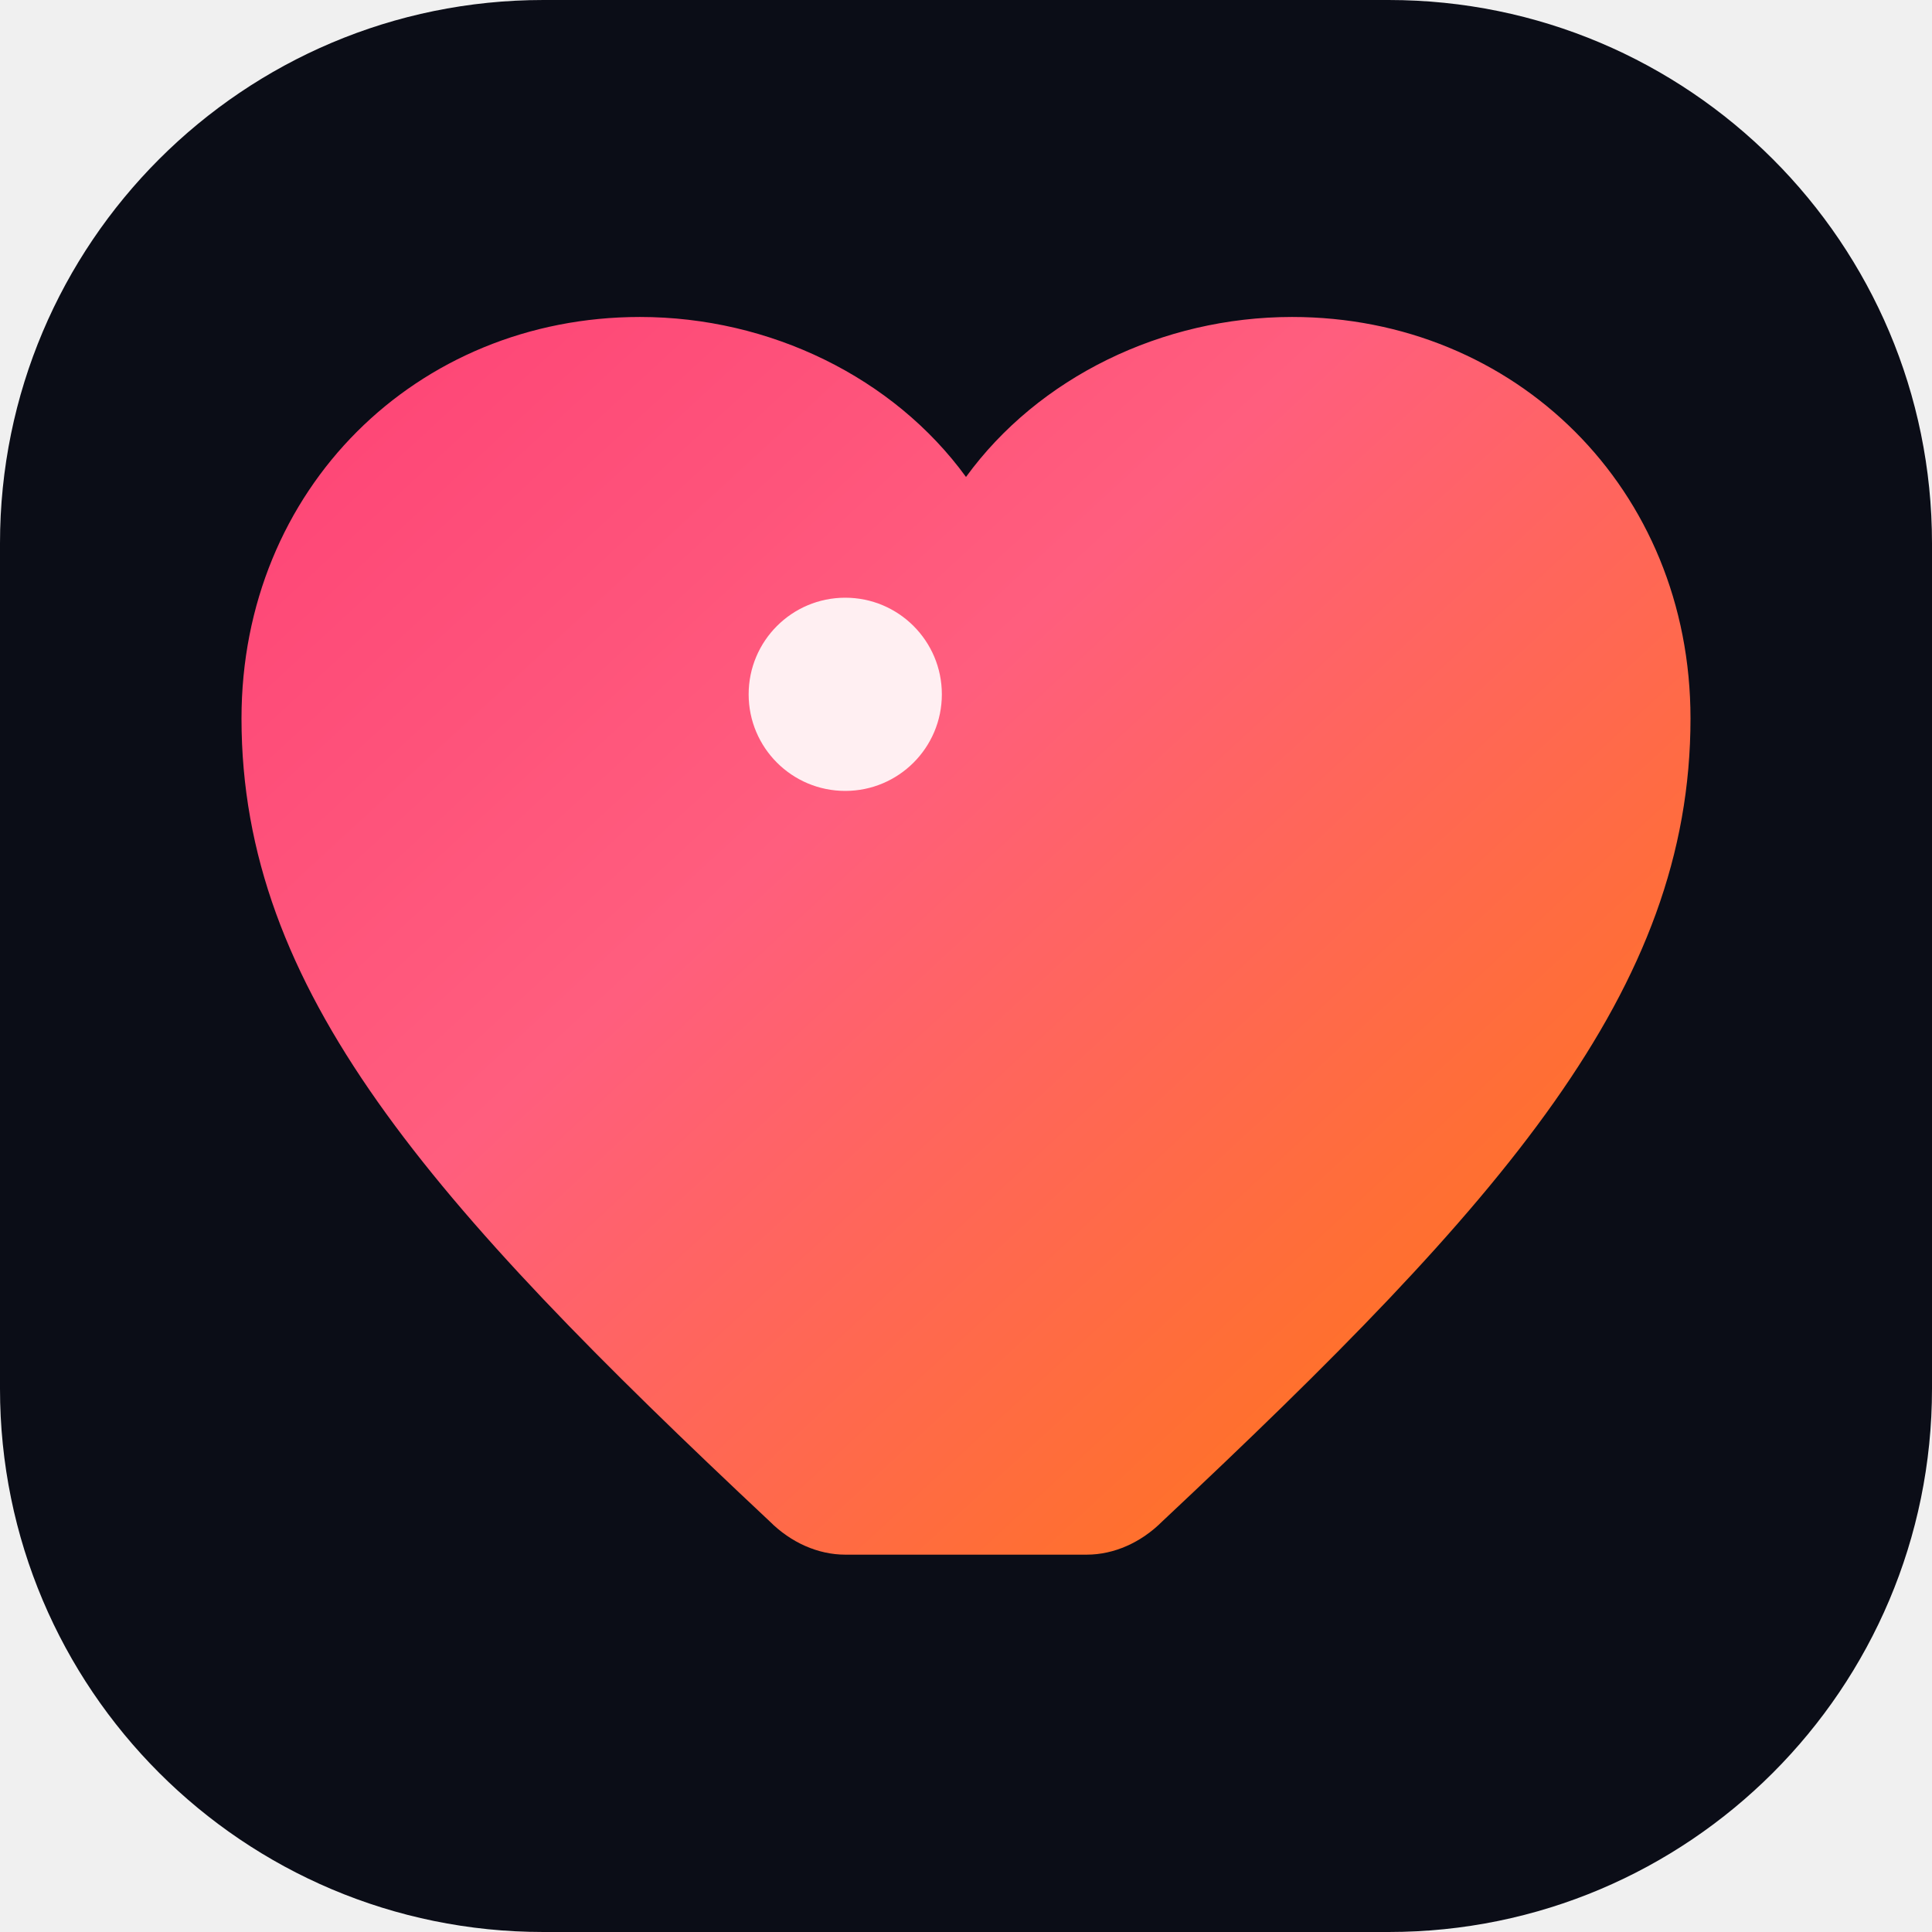
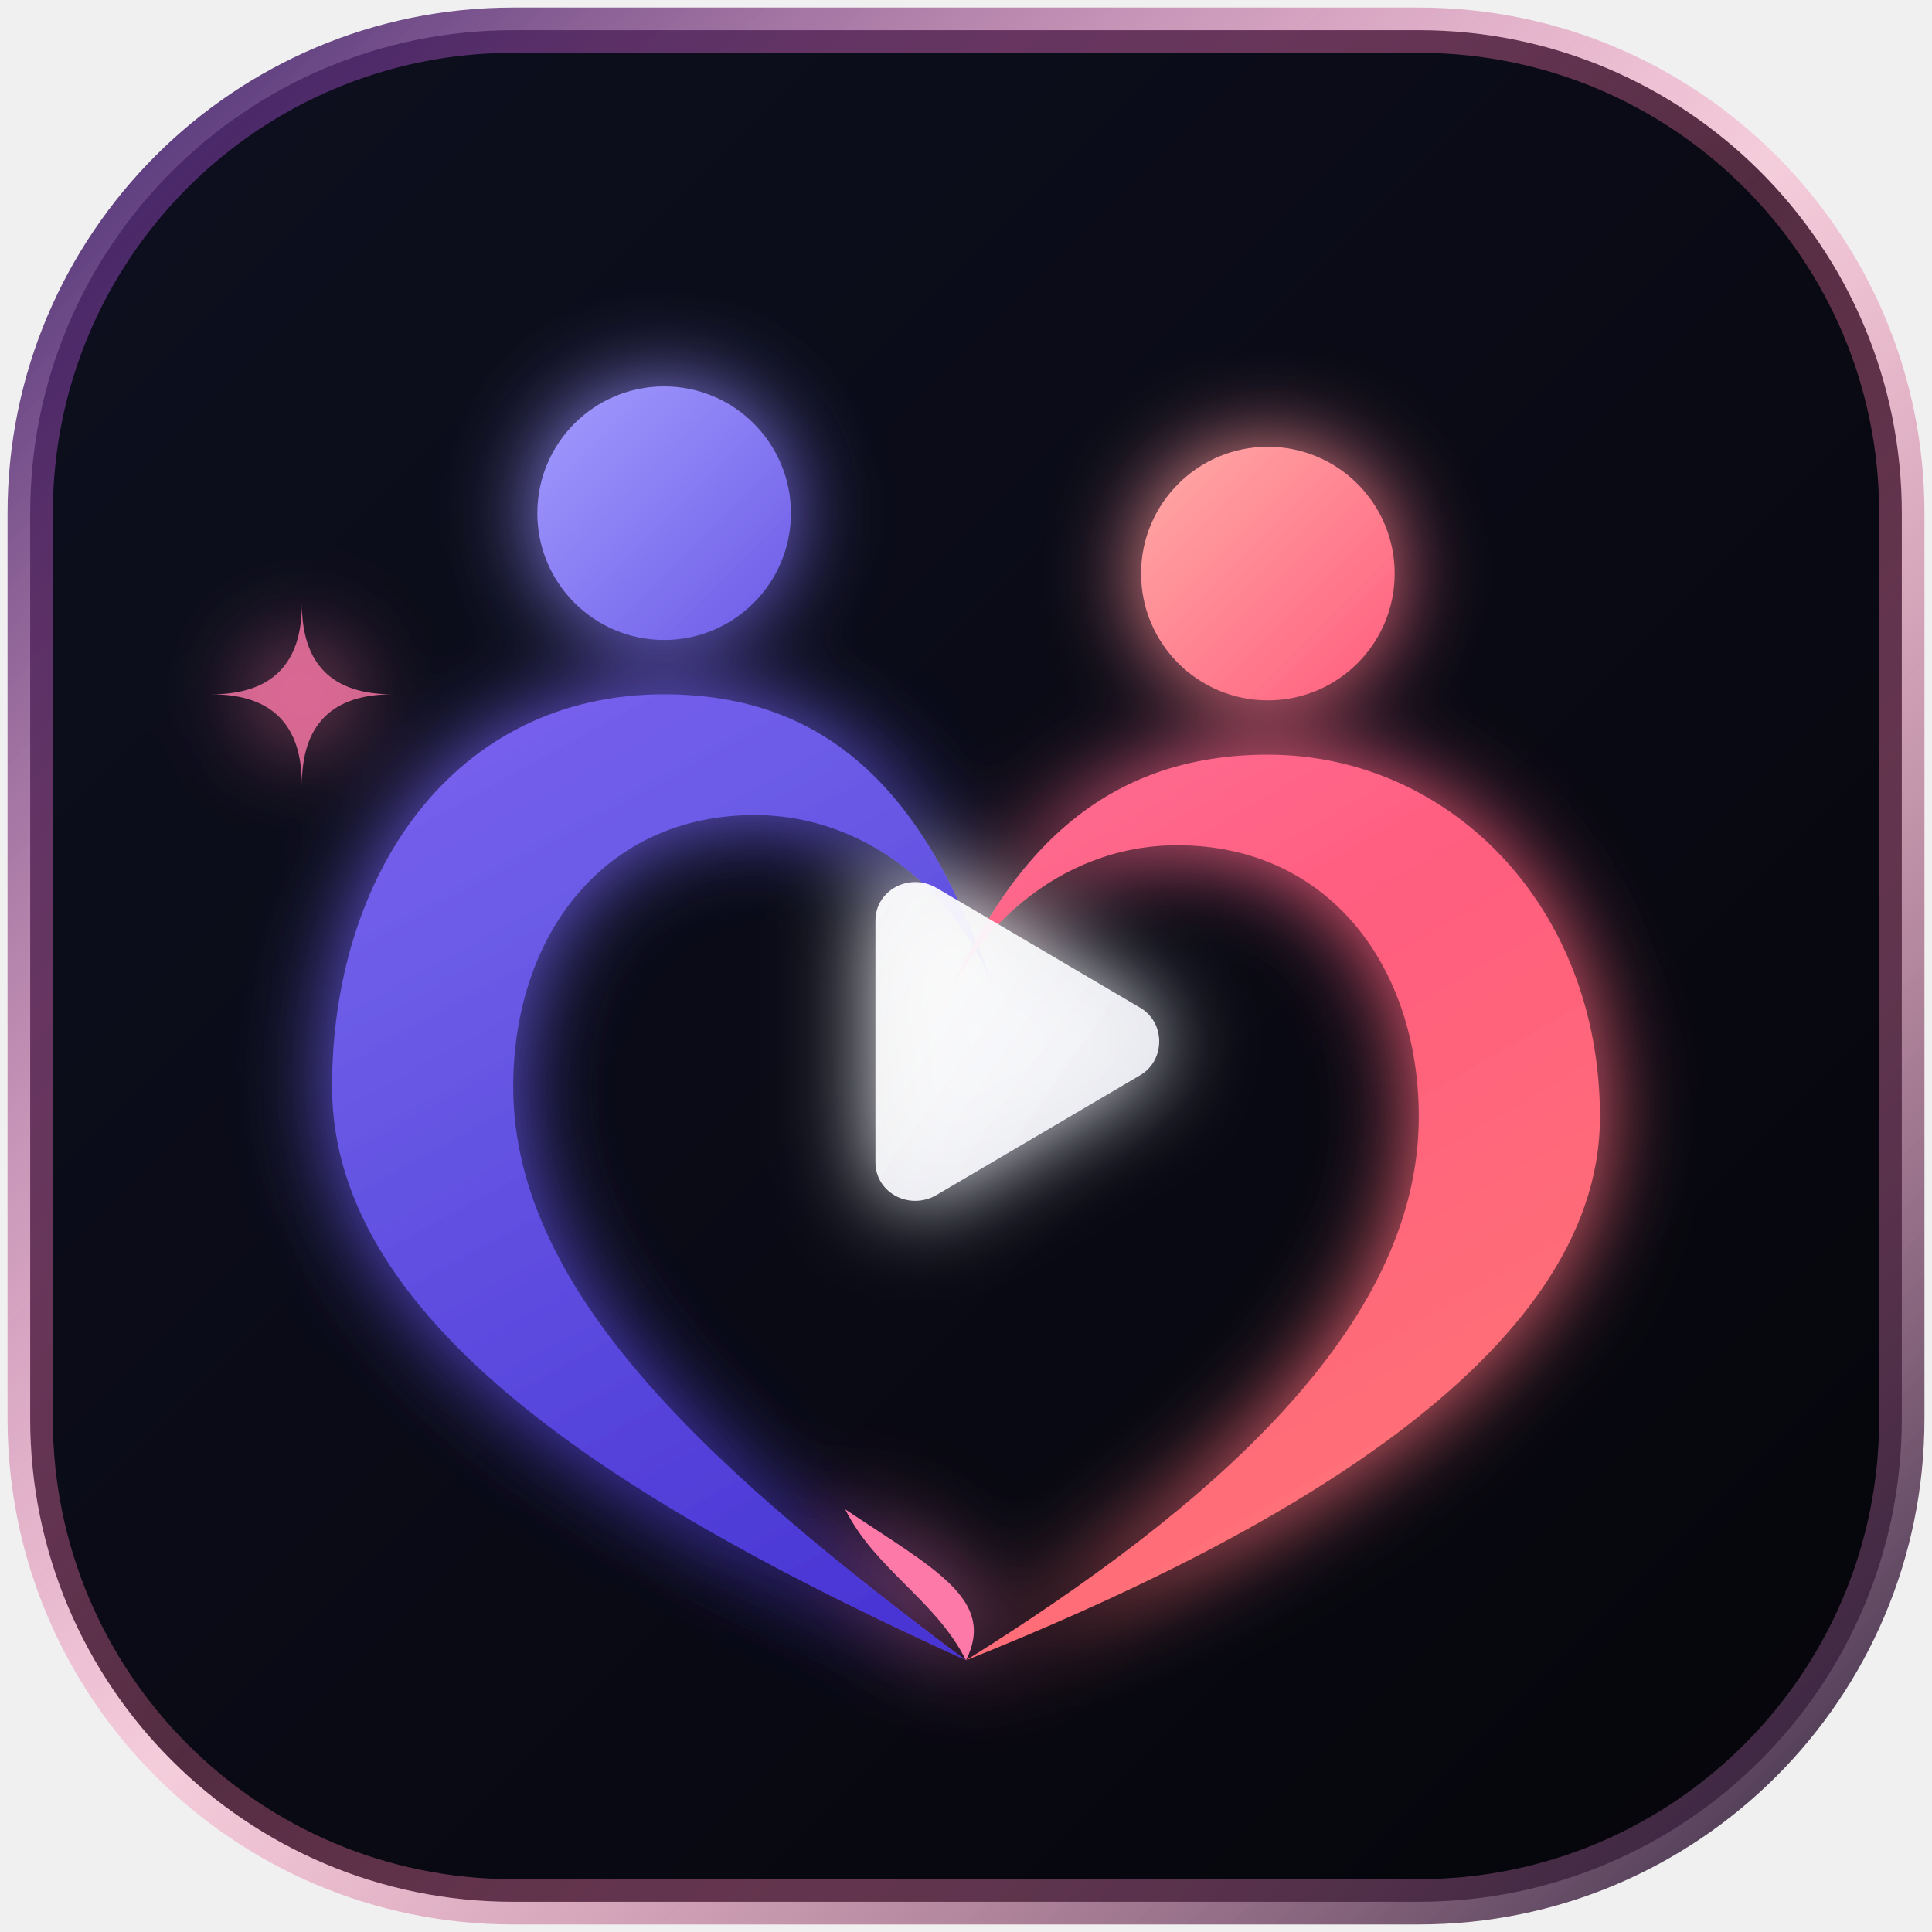
<svg xmlns="http://www.w3.org/2000/svg" viewBox="0 0 64 64" fill="none">
  <defs>
-     <linearGradient id="engazeGradient" x1="8" y1="6" x2="56" y2="58" gradientUnits="userSpaceOnUse">
-       <stop offset="0%" stop-color="#FD3A73" />
-       <stop offset="45%" stop-color="#FF5E7E" />
-       <stop offset="100%" stop-color="#FF7A00" />
+     <linearGradient id="bgGrad" x1="0" y1="0" x2="64" y2="64" gradientUnits="userSpaceOnUse">
+       <stop offset="0%" stop-color="#0E1020" />
+       <stop offset="100%" stop-color="#05050A" />
    </linearGradient>
+     <linearGradient id="borderGrad" x1="0" y1="0" x2="64" y2="64" gradientUnits="userSpaceOnUse">
+       <stop offset="0%" stop-color="#2D1B69" />
+       <stop offset="50%" stop-color="#FD79A8" stop-opacity="0.3" />
+       <stop offset="100%" stop-color="#1F1D36" />
+     </linearGradient>
+     <linearGradient id="leftFigureGrad" x1="12" y1="12" x2="34" y2="52" gradientUnits="userSpaceOnUse">
+       <stop offset="0%" stop-color="#8A63F8" />
+       <stop offset="40%" stop-color="#6C5CE7" />
+       <stop offset="100%" stop-color="#4834D4" />
+     </linearGradient>
+     <linearGradient id="rightFigureGrad" x1="30" y1="14" x2="52" y2="52" gradientUnits="userSpaceOnUse">
+       <stop offset="0%" stop-color="#FD79A8" />
+       <stop offset="50%" stop-color="#FF5E7E" />
+       <stop offset="100%" stop-color="#FF7675" />
+     </linearGradient>
+     <linearGradient id="leftHeadGrad" x1="18" y1="13" x2="26" y2="21" gradientUnits="userSpaceOnUse">
+       <stop offset="0%" stop-color="#A29BFE" />
+       <stop offset="100%" stop-color="#6C5CE7" />
+     </linearGradient>
+     <linearGradient id="rightHeadGrad" x1="38" y1="15" x2="46" y2="23" gradientUnits="userSpaceOnUse">
+       <stop offset="0%" stop-color="#FFAAA6" />
+       <stop offset="100%" stop-color="#FF5E7E" />
+     </linearGradient>
+     <linearGradient id="playGrad" x1="28" y1="29" x2="38" y2="36" gradientUnits="userSpaceOnUse">
+       <stop offset="0%" stop-color="#FFFFFF" />
+       <stop offset="100%" stop-color="#F1F2F6" />
+     </linearGradient>
+     <filter id="glowFilter" x="-20%" y="-20%" width="140%" height="140%" filterUnits="userSpaceOnUse">
+       <feGaussianBlur stdDeviation="1.5" result="blur" />
+       <feComposite in="SourceGraphic" in2="blur" operator="over" />
+     </filter>
  </defs>
-   <rect width="64" height="64" rx="18" fill="#0B0D17" />
-   <path d="M32 52.5C31.1 52.5 30.2 52.1 29.5 51.4C18.2 40.8 12 33.8 12 24.8C12 17.2 17.8 11.5 25.2 11.5C29.5 11.5 33.6 13.5 36 16.8C38.4 13.5 42.5 11.5 46.8 11.5C54.2 11.5 60 17.2 60 24.8C60 33.8 53.8 40.8 42.5 51.4C41.8 52.1 40.9 52.5 40 52.5H32Z" transform="translate(-4, -1)" fill="url(#engazeGradient)" />
-   <circle cx="28" cy="23" r="3.2" fill="#FFFFFF" opacity="0.9" />
+   <rect x="1" y="1" width="62" height="62" rx="16" fill="url(#bgGrad)" stroke="url(#borderGrad)" stroke-width="1.5" />
+   <g filter="url(#glowFilter)">
+     <path d="M22 23 C15 23 11 29 11 36 C11 44 21 50 32 55 C24 49 17 43 17 36 C17 31 20 27 25 27 C29 27 32 30 33 33 C31 27 28 23 22 23 Z" fill="url(#leftFigureGrad)" />
+     <path d="M42 25 C48 25 53 30 53 37 C53 45 42 51 32 55 C40 50 47 44 47 37 C47 32 44 28 39 28 C35 28 32 31 31 34 C33 29 36 25 42 25 Z" fill="url(#rightFigureGrad)" />
+     <path d="M28 50 C31 52 33 53 32 55 C31 53 29 52 28 50 Z" fill="#FD79A8" />
+     <circle cx="22" cy="17" r="4.2" fill="url(#leftHeadGrad)" />
+     <circle cx="42" cy="19" r="4.2" fill="url(#rightHeadGrad)" />
+     <path d="M29 30.5 C29 29.5 30.1 28.9 31 29.4 L37.8 33.4 C38.6 33.9 38.6 35.1 37.8 35.6 L31 39.6 C30.1 40.1 29 39.5 29 38.5 Z" fill="url(#playGrad)" fill-opacity="0.95" />
+     <path d="M10 20 Q10 23 7 23 Q10 23 10 26 Q10 23 13 23 Q10 23 10 20 Z" fill="#FD79A8" opacity="0.8" />
+   </g>
</svg>
